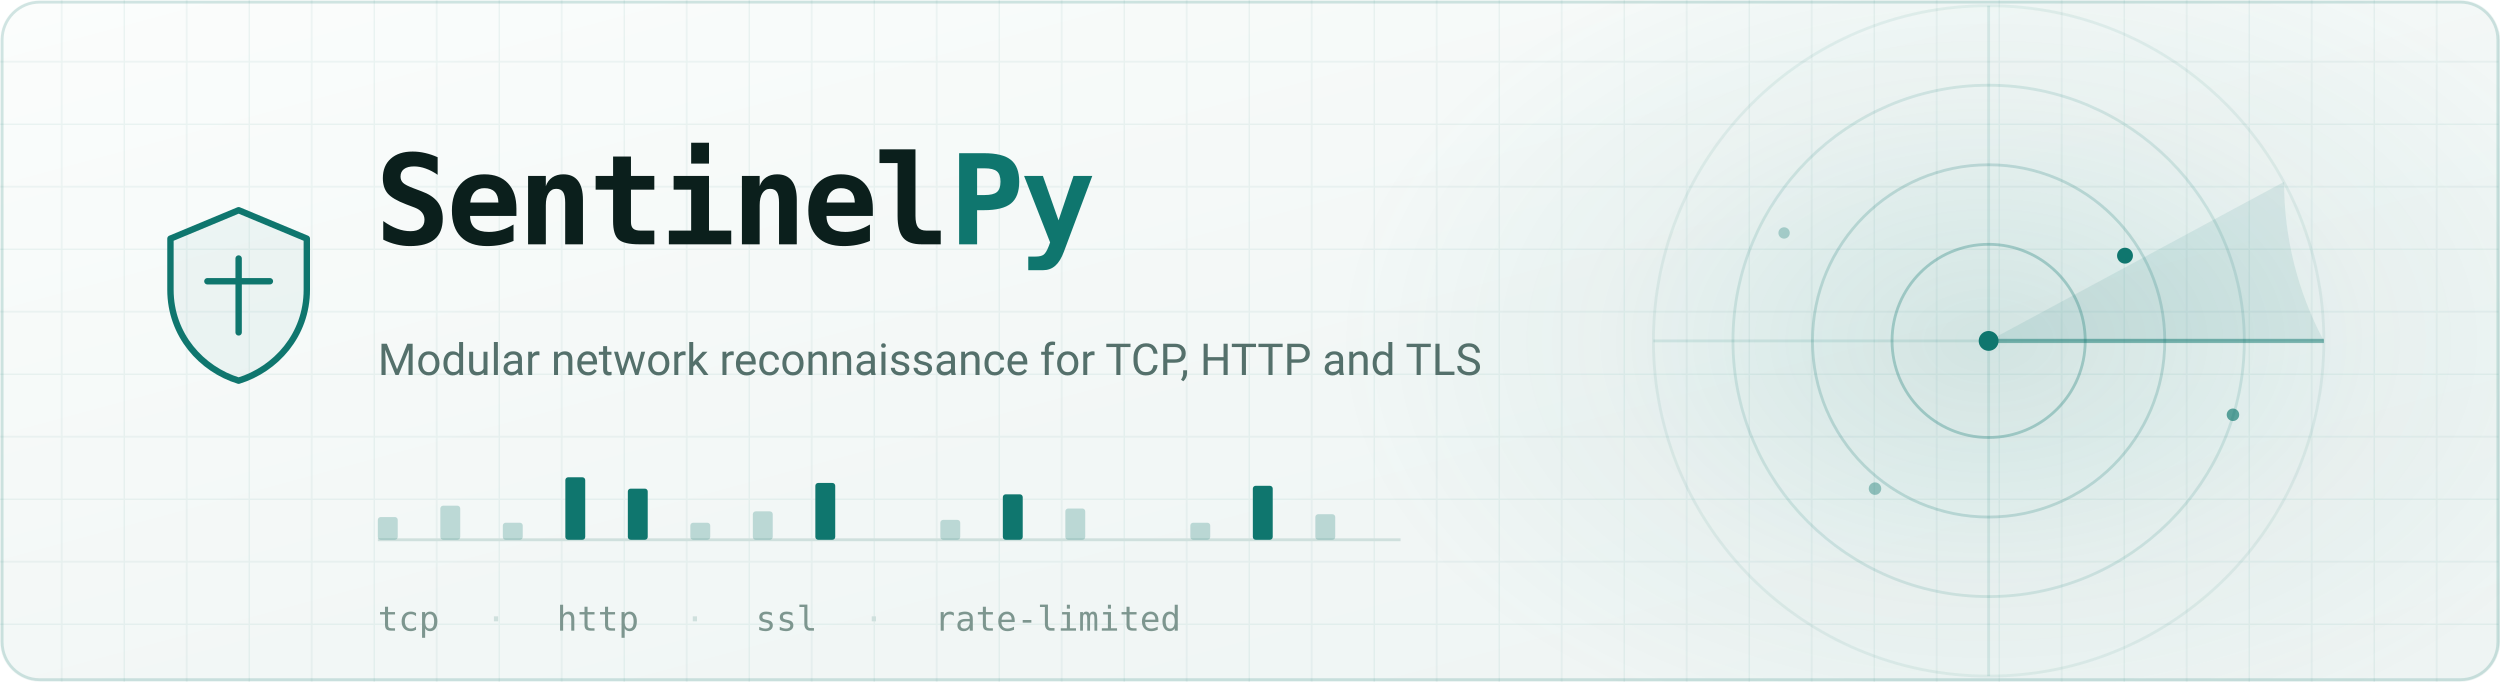
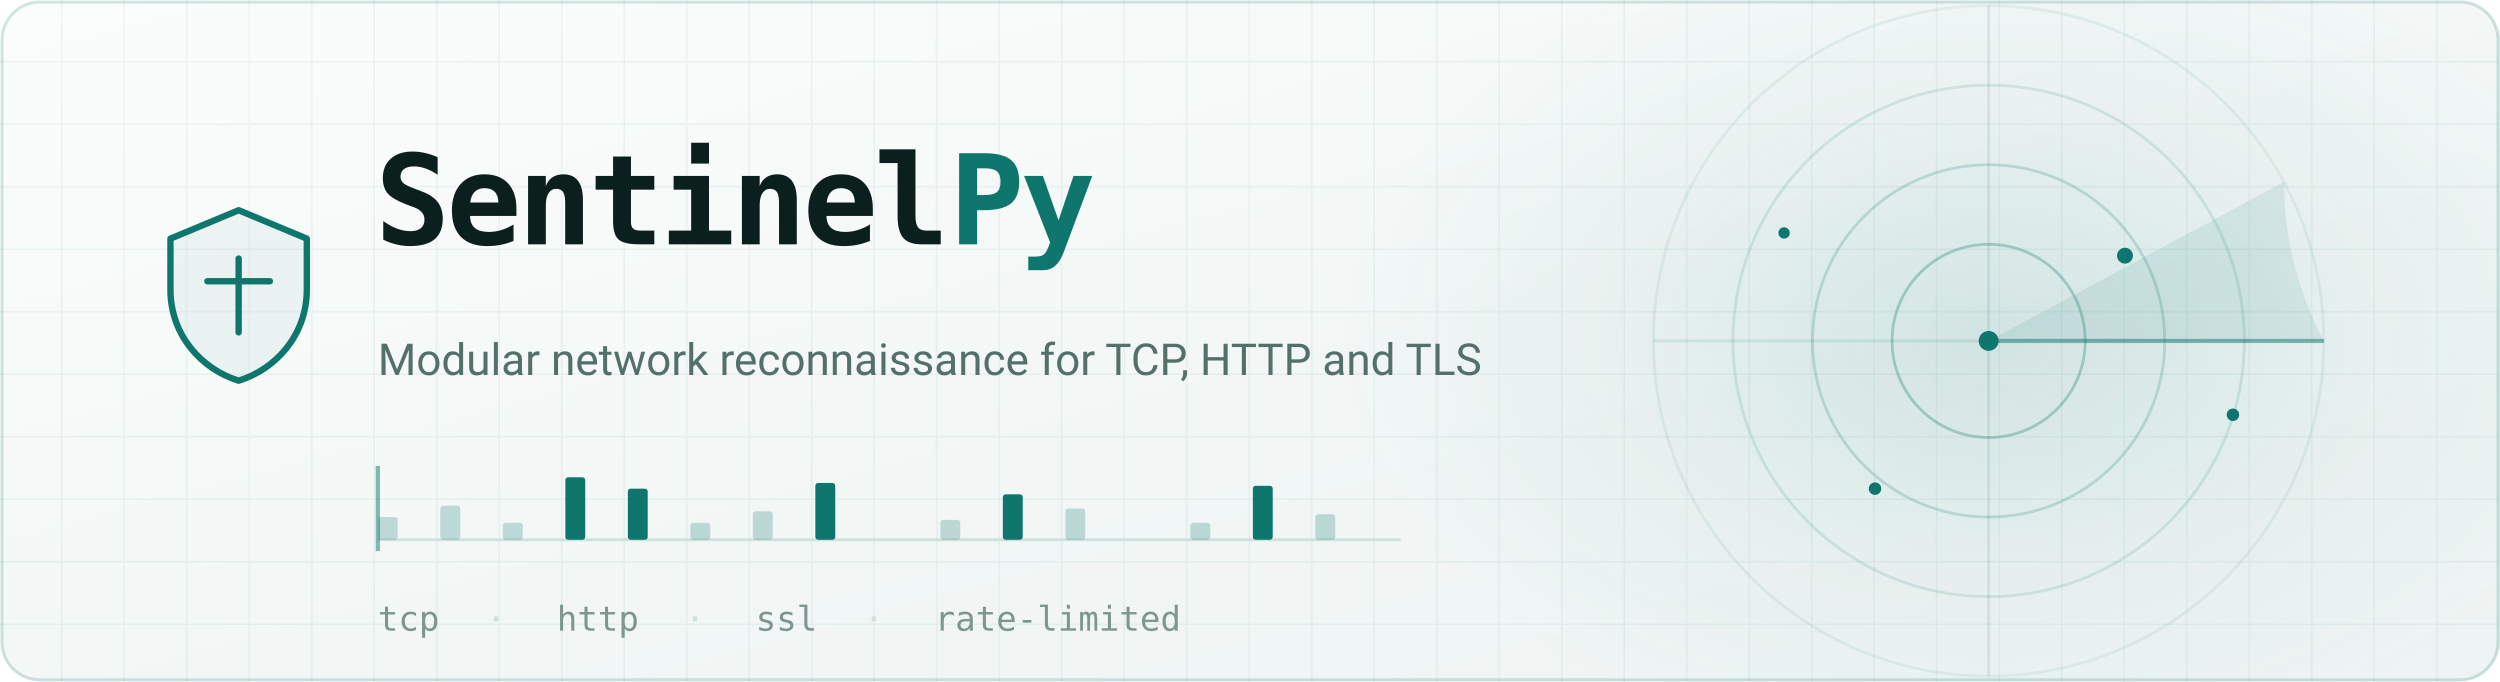
<svg xmlns="http://www.w3.org/2000/svg" viewBox="0 0 880 240" width="880" height="240" role="img" aria-labelledby="bl-t">
  <defs>
    <linearGradient id="bl-bg" x1="0" y1="0" x2="1" y2="1">
      <stop offset="0" stop-color="#fbfdfc" />
      <stop offset="0.55" stop-color="#f2f7f6" />
      <stop offset="1" stop-color="#eef4f3" />
    </linearGradient>
    <pattern id="bl-grid" width="22" height="22" patternUnits="userSpaceOnUse">
      <path d="M22 0 V22 M0 22 H22" fill="none" stroke="#0f766e" stroke-opacity="0.07" stroke-width="1" />
    </pattern>
    <radialGradient id="bl-glow" cx="0.5" cy="0.5" r="0.5">
      <stop offset="0" stop-color="#0f766e" stop-opacity="0.14" />
      <stop offset="0.6" stop-color="#0f766e" stop-opacity="0.04" />
      <stop offset="1" stop-color="#0f766e" stop-opacity="0" />
    </radialGradient>
    <linearGradient id="bl-scan" x1="0" y1="0" x2="1" y2="0">
      <stop offset="0" stop-color="#0f766e" stop-opacity="0" />
      <stop offset="0.45" stop-color="#0f766e" stop-opacity="0.85" />
      <stop offset="1" stop-color="#0d9488" stop-opacity="0" />
    </linearGradient>
    <linearGradient id="bl-rule" x1="0" y1="0" x2="1" y2="0">
      <stop offset="0" stop-color="#0f766e" stop-opacity="0.5" />
      <stop offset="1" stop-color="#0f766e" stop-opacity="0" />
    </linearGradient>
    <clipPath id="bl-clip">
      <rect width="880" height="240" rx="14" />
    </clipPath>
  </defs>
  <g clip-path="url(#bl-clip)">
    <rect width="880" height="240" fill="url(#bl-bg)" />
    <rect width="880" height="240" fill="url(#bl-grid)" />
    <ellipse cx="700" cy="120" rx="230" ry="150" fill="url(#bl-glow)" />
    <g transform="translate(700 120)">
      <circle r="34" fill="none" stroke="#0f766e" stroke-opacity="0.3" stroke-width="1" />
      <circle r="62" fill="none" stroke="#0f766e" stroke-opacity="0.2" stroke-width="1" />
      <circle r="90" fill="none" stroke="#0f766e" stroke-opacity="0.13" stroke-width="1" />
      <circle r="118" fill="none" stroke="#0f766e" stroke-opacity="0.08" stroke-width="1" />
      <path d="M-118 0 H118 M0 -118 V118" stroke="#0f766e" stroke-opacity="0.12" stroke-width="1" />
-       <path d="M0 0 L104 -56 A118 118 0 0 0 118 0 Z" fill="#0f766e" fill-opacity="0.1" />
-       <path d="M0 0 L118 0" stroke="#0f766e" stroke-opacity="0.45" stroke-width="1.5" />
+       <circle fill="none" stroke="#0f766e" stroke-width="1.5">
+         <animate attributeName="r" values="4;118" dur="4s" repeatCount="indefinite" />
+         <animate attributeName="stroke-opacity" values="0.45;0" dur="4s" repeatCount="indefinite" />
+       </circle>
+       <g>
+         <animateTransform attributeName="transform" type="rotate" from="0" to="360" dur="4s" repeatCount="indefinite" />
+         <path d="M0 0 L104 -56 A118 118 0 0 0 118 0 Z" fill="#0f766e" fill-opacity="0.1" />
+         <path d="M0 0 L118 0" stroke="#0f766e" stroke-opacity="0.45" stroke-width="1.5" />
+       </g>
      <g fill="#0f766e">
-         <circle cx="48" cy="-30" r="2.8" />
-         <circle cx="86" cy="26" r="2.2" fill-opacity="0.65" />
-         <circle cx="-40" cy="52" r="2.2" fill-opacity="0.4" />
-         <circle cx="-72" cy="-38" r="2" fill-opacity="0.3" />
+         <circle cx="48" cy="-30" r="2.8">
+           <animate attributeName="fill-opacity" values="1;1;0.2;0.2;1" keyTimes="0;0.06;0.3;0.94;1" dur="4s" repeatCount="indefinite" />
+         </circle>
+         <circle cx="86" cy="26" r="2.2">
+           <animate attributeName="fill-opacity" values="0.2;1;0.2;0.2" keyTimes="0;0.09;0.4;1" dur="4s" repeatCount="indefinite" />
+         </circle>
+         <circle cx="-40" cy="52" r="2.2">
+           <animate attributeName="fill-opacity" values="0.2;1;0.2;0.2" keyTimes="0;0.34;0.66;1" dur="4s" repeatCount="indefinite" />
+         </circle>
+         <circle cx="-72" cy="-38" r="2">
+           <animate attributeName="fill-opacity" values="0.2;0.2;1;0.2" keyTimes="0;0.62;0.68;1" dur="4s" repeatCount="indefinite" />
+         </circle>
      </g>
      <circle r="3.5" fill="#0f766e" />
    </g>
    <g transform="translate(60 74)">
      <path d="M24 0 L48 10 V28 C48 44 37 56 24 60 C11 56 0 44 0 28 V10 Z" fill="#0f766e" fill-opacity="0.05" stroke="#0f766e" stroke-width="2.25" stroke-linejoin="round" />
      <path d="M24 17 V43 M13 25 H35" stroke="#0f766e" stroke-width="2.25" stroke-linecap="round" />
    </g>
    <text x="132" y="86" font-family="ui-monospace, SFMono-Regular, Menlo, Consolas, monospace" font-size="44" font-weight="700" fill="#0b1f1c" letter-spacing="-1.4">Sentinel<tspan fill="#0f766e">Py</tspan>
    </text>
    <path d="M133 104 H420" stroke="url(#bl-rule)" stroke-width="1.5" />
    <text x="133" y="132" font-family="system-ui, -apple-system, Segoe UI, Roboto, sans-serif" font-size="15.5" fill="#54706b">Modular network reconnaissance for TCP, HTTP and TLS</text>
    <g transform="translate(133 168)">
      <path d="M0 22 H360" stroke="#cfe0dd" stroke-width="1" />
      <g fill="#0f766e" fill-opacity="0.24">
        <rect x="0" y="14" width="7" height="8" rx="1" />
        <rect x="22" y="10" width="7" height="12" rx="1" />
        <rect x="44" y="16" width="7" height="6" rx="1" />
        <rect x="110" y="16" width="7" height="6" rx="1" />
        <rect x="132" y="12" width="7" height="10" rx="1" />
        <rect x="198" y="15" width="7" height="7" rx="1" />
        <rect x="242" y="11" width="7" height="11" rx="1" />
        <rect x="286" y="16" width="7" height="6" rx="1" />
        <rect x="330" y="13" width="7" height="9" rx="1" />
      </g>
      <g fill="#0f766e">
-         <rect x="66" y="0" width="7" height="22" rx="1" />
-         <rect x="88" y="4" width="7" height="18" rx="1" />
-         <rect x="154" y="2" width="7" height="20" rx="1" />
-         <rect x="220" y="6" width="7" height="16" rx="1" />
-         <rect x="308" y="3" width="7" height="19" rx="1" />
+         <rect x="66" y="0" width="7" height="22" rx="1">
+           <animate attributeName="fill-opacity" values="0.28;1;1;0.28" keyTimes="0;0.19;0.9;1" dur="4s" repeatCount="indefinite" />
+         </rect>
+         <rect x="88" y="4" width="7" height="18" rx="1">
+           <animate attributeName="fill-opacity" values="0.28;0.28;1;1;0.28" keyTimes="0;0.24;0.27;0.9;1" dur="4s" repeatCount="indefinite" />
+         </rect>
+         <rect x="154" y="2" width="7" height="20" rx="1">
+           <animate attributeName="fill-opacity" values="0.28;0.28;1;1;0.28" keyTimes="0;0.42;0.45;0.9;1" dur="4s" repeatCount="indefinite" />
+         </rect>
+         <rect x="220" y="6" width="7" height="16" rx="1">
+           <animate attributeName="fill-opacity" values="0.28;0.28;1;1;0.28" keyTimes="0;0.6;0.63;0.9;1" dur="4s" repeatCount="indefinite" />
+         </rect>
+         <rect x="308" y="3" width="7" height="19" rx="1">
+           <animate attributeName="fill-opacity" values="0.28;0.28;1;1;0.28" keyTimes="0;0.84;0.87;0.9;1" dur="4s" repeatCount="indefinite" />
+         </rect>
+       </g>
+       <g>
+         <animateTransform attributeName="transform" type="translate" values="-60 0; 360 0" dur="4s" repeatCount="indefinite" />
+         <path d="M0 -4 V26" stroke="#0f766e" stroke-opacity="0.5" stroke-width="1.5" />
      </g>
      <path d="M0 34 H360" stroke="url(#bl-scan)" stroke-width="2" />
    </g>
    <g font-family="ui-monospace, SFMono-Regular, Menlo, Consolas, monospace" font-size="12" fill="#7d968f">
      <text x="133" y="222">tcp</text>
      <text x="171" y="222" fill="#cfe0dd">·</text>
      <text x="196" y="222">http</text>
      <text x="241" y="222" fill="#cfe0dd">·</text>
      <text x="266" y="222">ssl</text>
      <text x="304" y="222" fill="#cfe0dd">·</text>
      <text x="329" y="222">rate-limited</text>
    </g>
    <rect x="0.75" y="0.75" width="878.5" height="238.5" rx="13.25" fill="none" stroke="#0f766e" stroke-opacity="0.18" />
  </g>
</svg>
